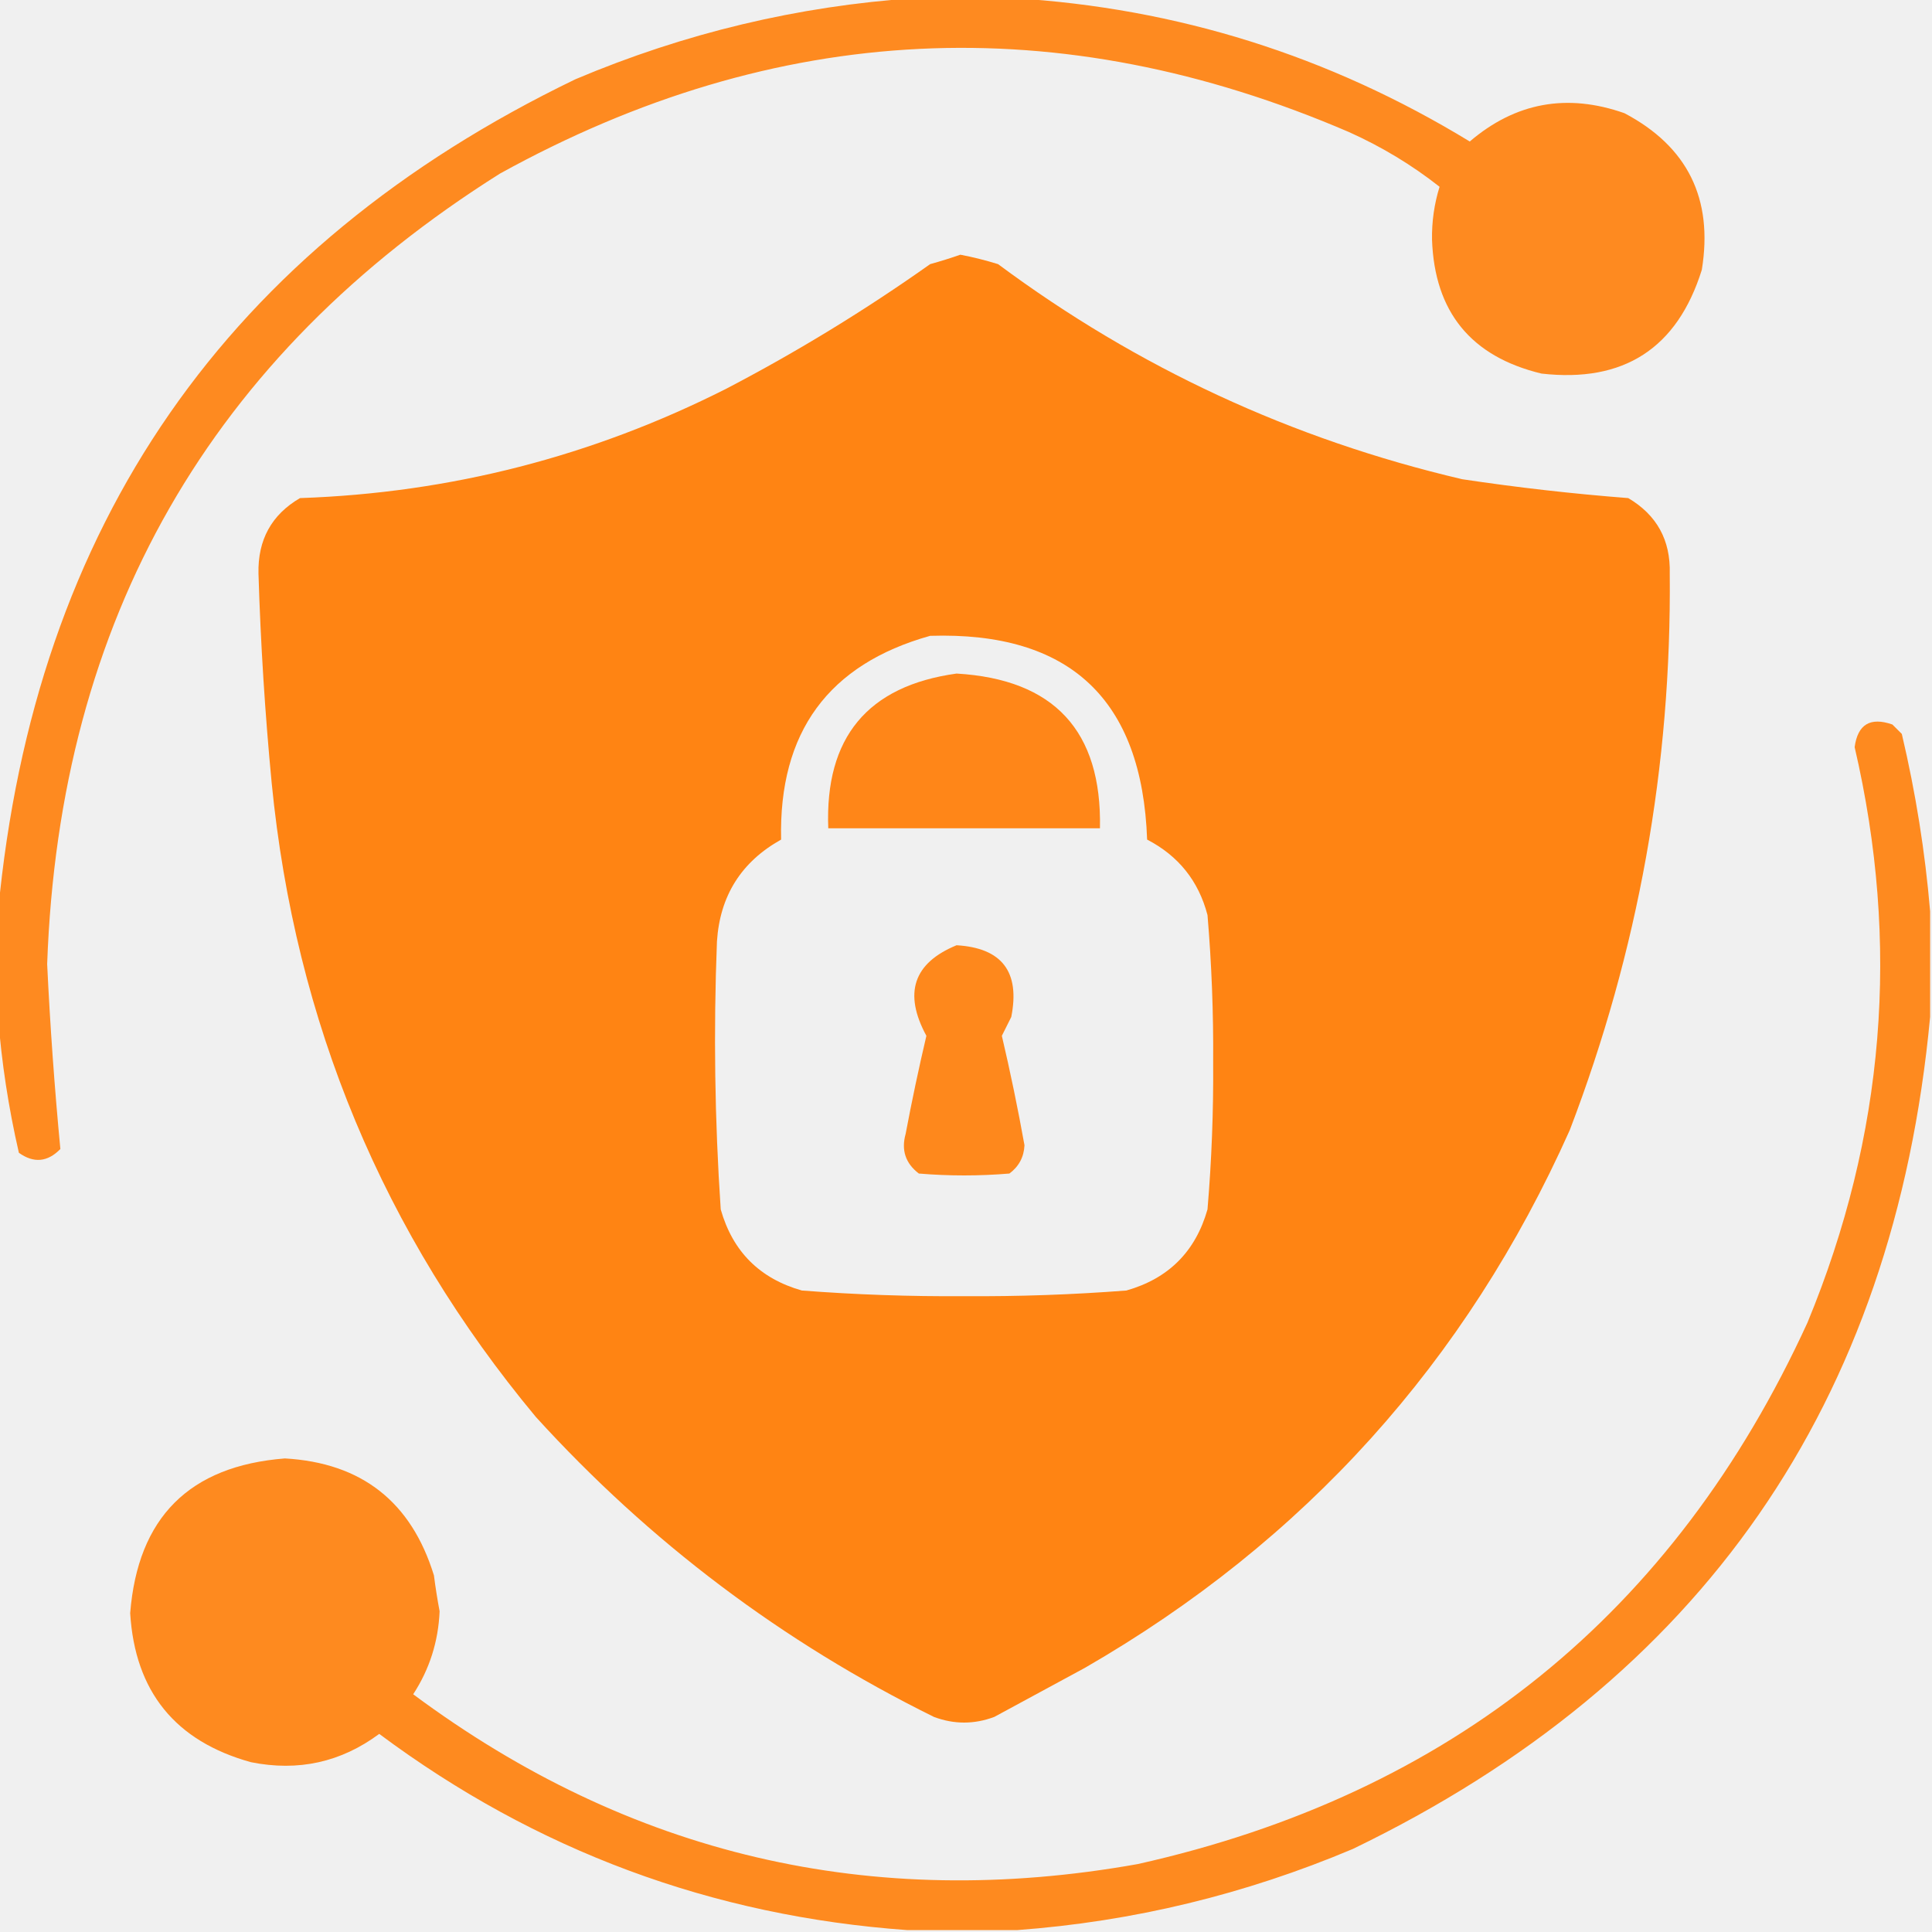
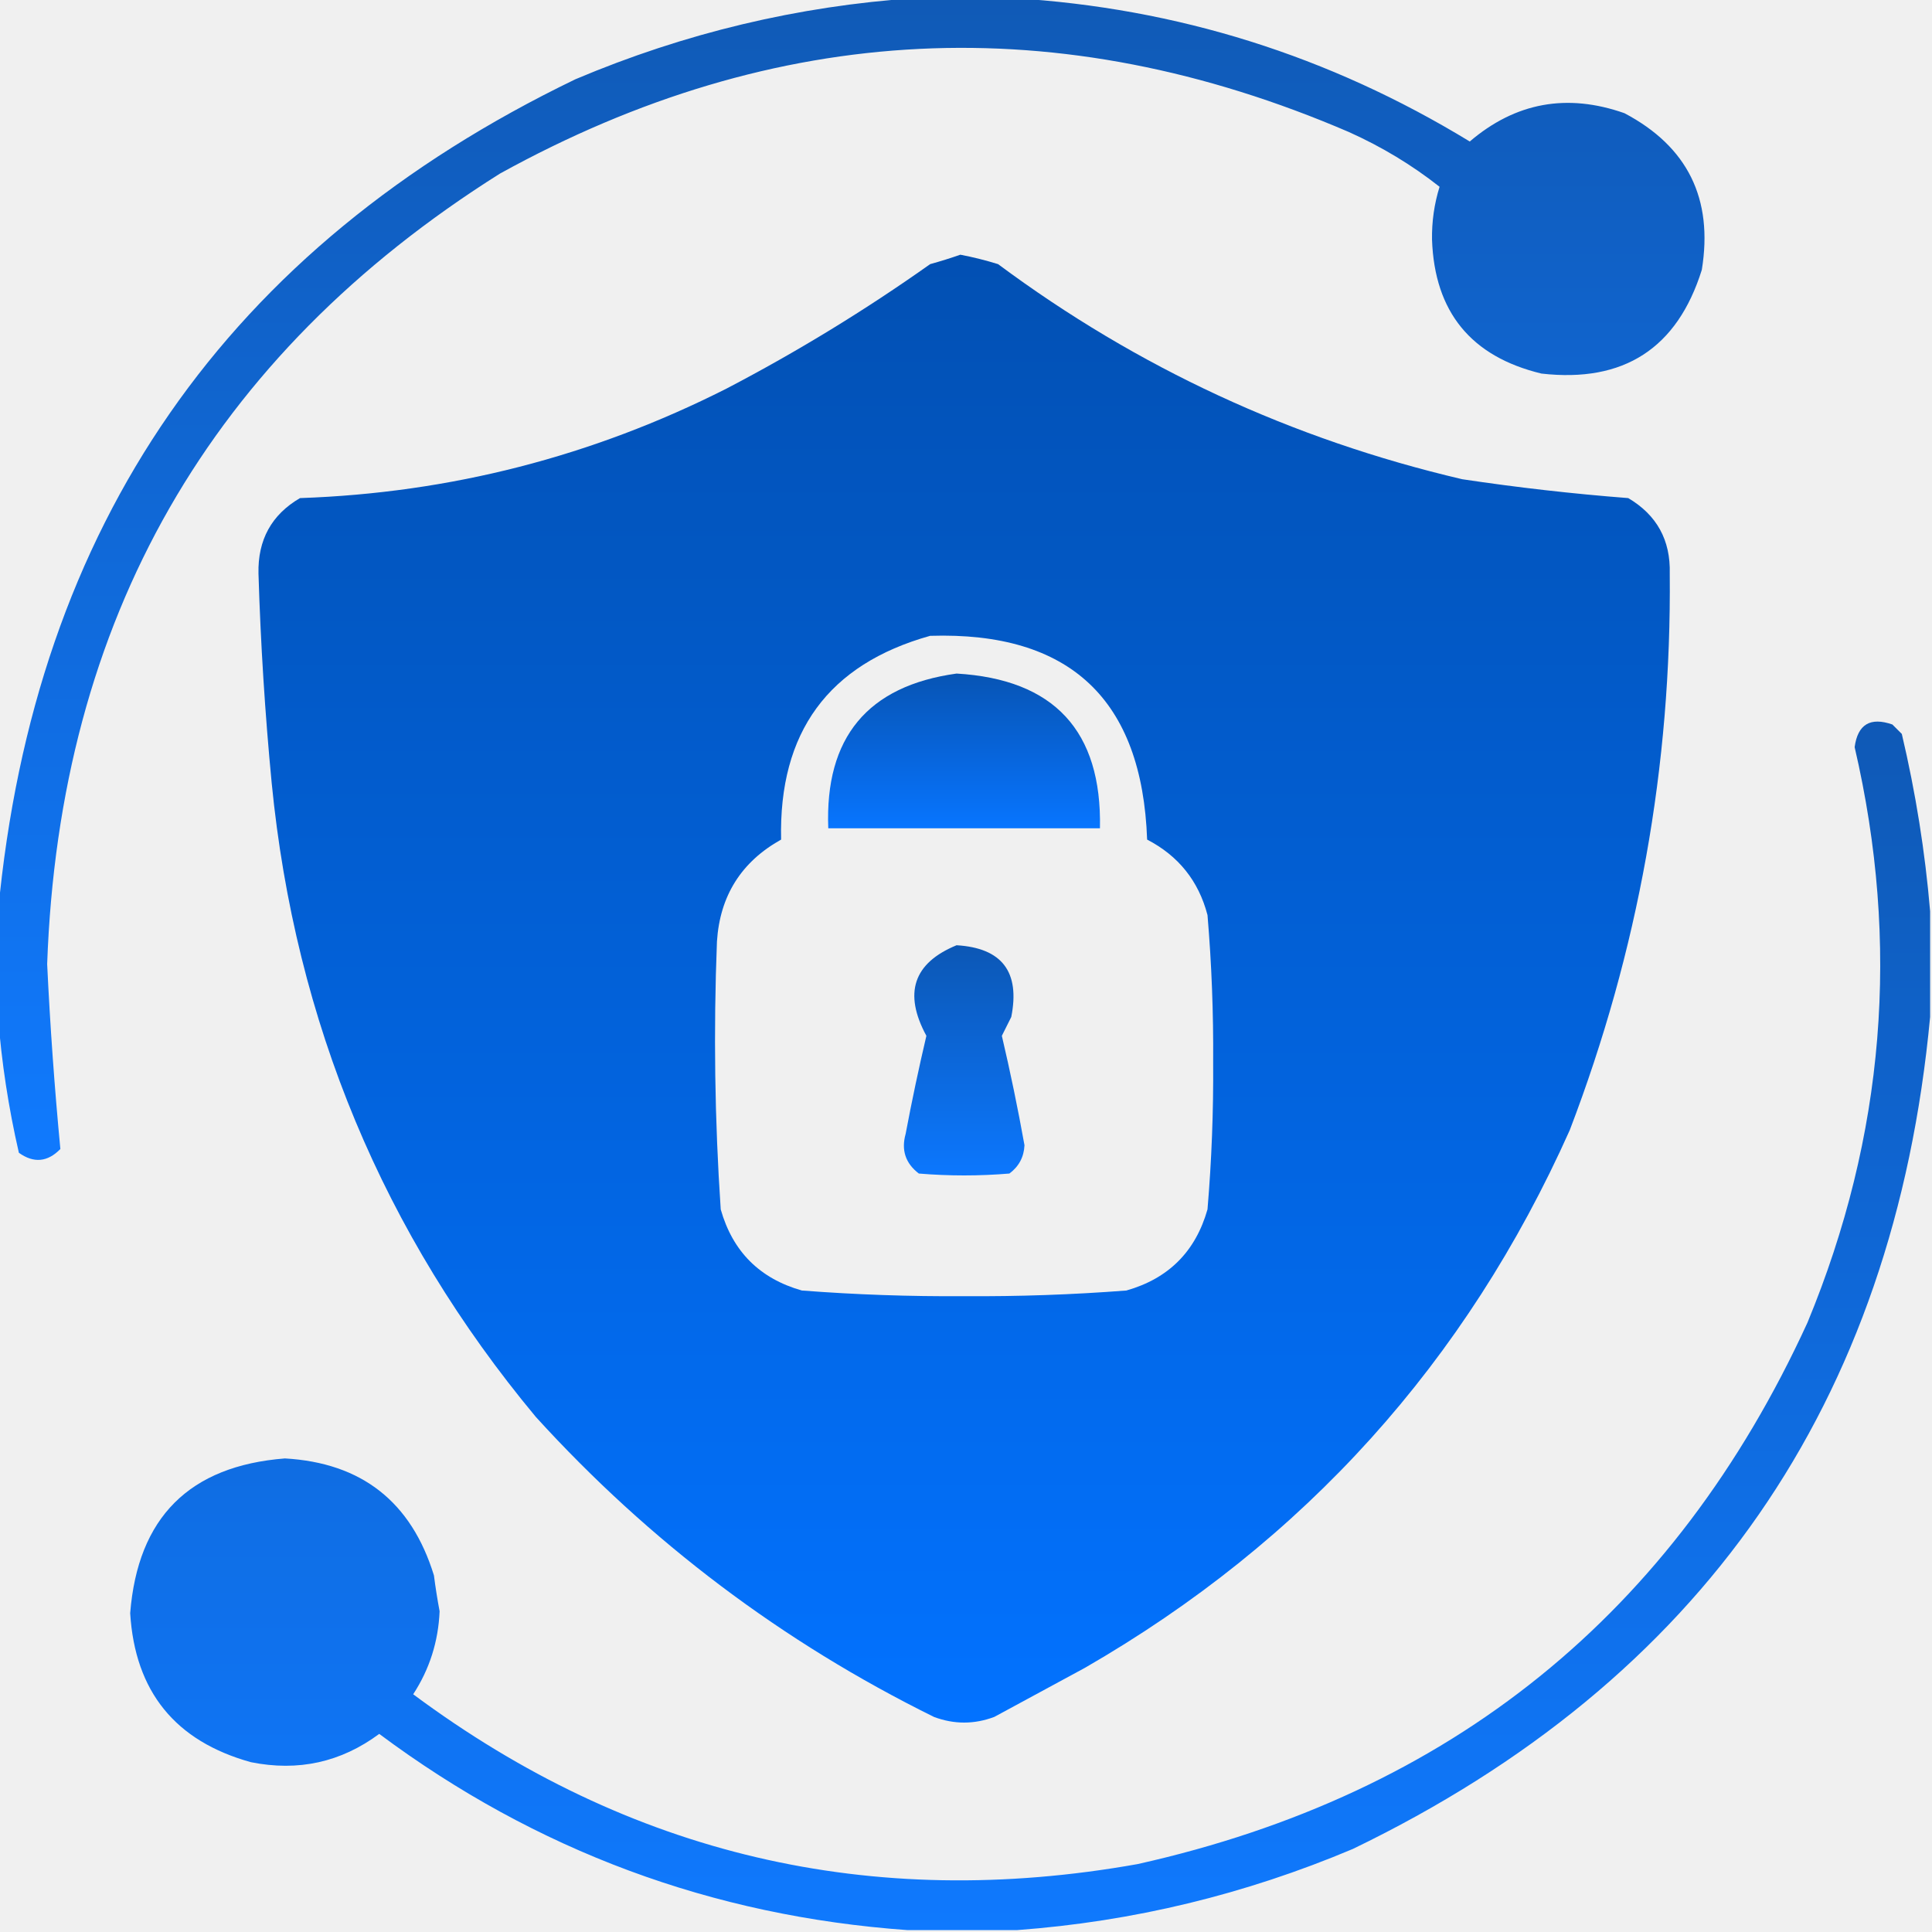
<svg xmlns="http://www.w3.org/2000/svg" width="194" height="194" viewBox="0 0 194 194" fill="none">
-   <g clip-path="url(#clip0_707_5459)">
-     <path opacity="0.933" fill-rule="evenodd" clip-rule="evenodd" d="M91.885 -0.189C95.169 -0.189 98.452 -0.189 101.736 -0.189C118.184 0.798 133.466 5.598 147.584 14.209C152.176 10.287 157.354 9.339 163.119 11.367C169.459 14.713 172.048 19.955 170.887 27.092C168.421 34.98 163.053 38.454 154.783 37.512C147.71 35.807 144.047 31.323 143.795 24.061C143.766 22.25 144.018 20.482 144.553 18.756C141.787 16.575 138.756 14.743 135.459 13.262C106.351 0.736 77.933 2.125 50.205 17.43C21.12 35.734 5.964 62.194 4.736 96.811C5.033 103.023 5.475 109.212 6.062 115.377C4.775 116.696 3.386 116.822 1.895 115.756C0.851 111.21 0.157 106.663 -0.189 102.115C-0.189 98.579 -0.189 95.042 -0.189 91.506C3.46 52.696 22.785 24.846 57.783 7.957C68.742 3.322 80.109 0.607 91.885 -0.189Z" fill="#FF8311" />
-     <path opacity="0.989" fill-rule="evenodd" clip-rule="evenodd" d="M96.432 25.576C97.707 25.819 98.97 26.135 100.221 26.523C114.212 36.919 129.747 44.119 146.826 48.121C152.372 48.953 157.929 49.585 163.498 50.016C166.367 51.711 167.757 54.237 167.666 57.594C167.852 76.877 164.505 95.506 157.625 113.482C147.228 136.762 130.998 154.76 108.936 167.477C105.904 169.118 102.873 170.761 99.842 172.402C97.821 173.16 95.8 173.16 93.779 172.402C78.558 164.886 65.234 154.845 53.805 142.279C38.483 123.869 29.642 102.651 27.281 78.623C26.61 71.628 26.168 64.618 25.955 57.594C25.878 54.209 27.267 51.683 30.123 50.016C45.203 49.498 59.475 45.835 72.94 39.027C80.06 35.31 86.88 31.142 93.4 26.523C94.465 26.227 95.476 25.911 96.432 25.576ZM93.4 63.846C107.423 63.405 114.686 70.226 115.188 84.307C118.335 85.938 120.356 88.464 121.25 91.885C121.664 96.797 121.854 101.723 121.819 106.662C121.854 111.601 121.664 116.527 121.25 121.439C120.05 125.671 117.335 128.386 113.104 129.586C107.686 130.003 102.254 130.193 96.811 130.154C91.367 130.193 85.936 130.003 80.518 129.586C76.287 128.386 73.571 125.671 72.371 121.439C71.768 112.484 71.641 103.517 71.992 94.537C72.288 89.95 74.436 86.54 78.434 84.307C78.188 73.528 83.177 66.707 93.4 63.846Z" fill="#FF8311" />
-     <path opacity="0.972" fill-rule="evenodd" clip-rule="evenodd" d="M96.053 67.635C105.851 68.212 110.651 73.391 110.451 83.17C101.357 83.17 92.264 83.17 83.17 83.17C82.818 74.055 87.112 68.877 96.053 67.635Z" fill="#FF8311" />
-     <path opacity="0.935" fill-rule="evenodd" clip-rule="evenodd" d="M193.811 91.506C193.811 95.042 193.811 98.579 193.811 102.115C190.179 140.902 170.855 168.751 135.838 185.664C124.996 190.238 113.755 192.953 102.115 193.811C98.452 193.811 94.79 193.811 91.127 193.811C71.511 192.409 53.829 185.841 38.08 174.107C34.239 176.957 29.945 177.904 25.197 176.949C17.595 174.841 13.553 169.852 13.072 161.982C13.837 152.376 19.016 147.198 28.607 146.447C36.309 146.885 41.298 150.8 43.574 158.193C43.728 159.399 43.918 160.599 44.143 161.793C44.015 164.836 43.13 167.615 41.49 170.129C63.212 186.272 87.462 191.956 114.24 187.18C145.688 180.149 168.107 162.024 181.496 132.807C189.253 114.055 190.832 94.794 186.232 75.023C186.541 72.735 187.804 71.977 190.021 72.75C190.337 73.066 190.653 73.382 190.969 73.697C192.364 79.618 193.311 85.554 193.811 91.506Z" fill="#FF8311" />
-     <path opacity="0.948" fill-rule="evenodd" clip-rule="evenodd" d="M96.053 94.916C100.614 95.187 102.445 97.587 101.547 102.115C101.231 102.747 100.915 103.378 100.6 104.01C101.454 107.648 102.211 111.311 102.873 114.998C102.817 116.184 102.311 117.131 101.357 117.84C98.326 118.093 95.295 118.093 92.264 117.84C90.924 116.814 90.482 115.488 90.938 113.861C91.56 110.558 92.255 107.274 93.022 104.01C90.703 99.733 91.713 96.701 96.053 94.916Z" fill="#FF8311" />
+   <g clip-path="url(#clip0_4408_629)">
+     <path opacity="0.933" fill-rule="evenodd" clip-rule="evenodd" d="M91.885 -0.189C95.169 -0.189 98.452 -0.189 101.736 -0.189C118.184 0.798 133.466 5.598 147.584 14.209C152.176 10.287 157.354 9.339 163.119 11.367C169.459 14.713 172.048 19.955 170.887 27.092C168.421 34.98 163.053 38.454 154.783 37.512C147.71 35.807 144.047 31.323 143.795 24.061C143.766 22.25 144.018 20.482 144.553 18.756C141.787 16.575 138.756 14.743 135.459 13.262C106.351 0.736 77.933 2.125 50.205 17.43C21.12 35.734 5.964 62.194 4.736 96.811C5.033 103.023 5.475 109.212 6.062 115.377C4.775 116.696 3.386 116.822 1.895 115.756C0.851 111.21 0.157 106.663 -0.189 102.115C-0.189 98.579 -0.189 95.042 -0.189 91.506C3.46 52.696 22.785 24.846 57.783 7.957C68.742 3.322 80.109 0.607 91.885 -0.189Z" fill="url(#paint0_linear_4408_629)" />
+     <path opacity="0.989" fill-rule="evenodd" clip-rule="evenodd" d="M96.432 25.576C97.707 25.819 98.97 26.135 100.221 26.523C114.211 36.919 129.747 44.119 146.826 48.121C152.372 48.953 157.929 49.585 163.498 50.016C166.367 51.711 167.757 54.237 167.666 57.594C167.852 76.877 164.505 95.506 157.625 113.482C147.227 136.762 130.998 154.76 108.936 167.477C105.904 169.118 102.873 170.761 99.842 172.402C97.821 173.16 95.8 173.16 93.779 172.402C78.558 164.886 65.234 154.845 53.805 142.279C38.483 123.869 29.642 102.651 27.281 78.623C26.61 71.628 26.168 64.618 25.955 57.594C25.878 54.209 27.267 51.683 30.123 50.016C45.203 49.498 59.475 45.835 72.939 39.027C80.059 35.31 86.88 31.142 93.4 26.523C94.465 26.227 95.476 25.911 96.432 25.576ZM93.4 63.846C107.423 63.405 114.685 70.226 115.188 84.307C118.335 85.938 120.356 88.464 121.25 91.885C121.664 96.797 121.854 101.723 121.818 106.662C121.854 111.601 121.664 116.527 121.25 121.439C120.05 125.671 117.335 128.386 113.104 129.586C107.686 130.003 102.254 130.193 96.811 130.154C91.367 130.193 85.936 130.003 80.518 129.586C76.286 128.386 73.571 125.671 72.371 121.439C71.767 112.484 71.641 103.517 71.992 94.537C72.288 89.95 74.435 86.54 78.434 84.307C78.188 73.528 83.176 66.707 93.4 63.846Z" fill="url(#paint1_linear_4408_629)" />
+     <path opacity="0.972" fill-rule="evenodd" clip-rule="evenodd" d="M96.053 67.635C105.851 68.212 110.651 73.391 110.451 83.17C101.357 83.17 92.264 83.17 83.17 83.17C82.818 74.055 87.112 68.877 96.053 67.635Z" fill="url(#paint2_linear_4408_629)" />
+     <path opacity="0.935" fill-rule="evenodd" clip-rule="evenodd" d="M193.811 91.506C193.811 95.042 193.811 98.579 193.811 102.115C190.179 140.901 170.855 168.751 135.838 185.664C124.996 190.238 113.755 192.953 102.115 193.81C98.452 193.81 94.79 193.81 91.127 193.81C71.511 192.408 53.829 185.841 38.08 174.107C34.239 176.957 29.945 177.904 25.197 176.949C17.595 174.841 13.553 169.852 13.072 161.982C13.837 152.376 19.016 147.198 28.607 146.447C36.309 146.884 41.298 150.8 43.574 158.193C43.728 159.399 43.918 160.599 44.143 161.793C44.015 164.836 43.13 167.615 41.49 170.129C63.212 186.272 87.462 191.956 114.24 187.179C145.688 180.149 168.107 162.024 181.496 132.806C189.253 114.055 190.832 94.794 186.232 75.023C186.541 72.735 187.804 71.977 190.021 72.75C190.337 73.065 190.653 73.381 190.969 73.697C192.364 79.617 193.311 85.553 193.811 91.506Z" fill="url(#paint3_linear_4408_629)" />
+     <path opacity="0.948" fill-rule="evenodd" clip-rule="evenodd" d="M96.053 94.916C100.614 95.187 102.445 97.587 101.547 102.115C101.231 102.747 100.915 103.378 100.6 104.01C101.454 107.648 102.211 111.311 102.873 114.998C102.817 116.184 102.311 117.131 101.357 117.84C98.326 118.093 95.295 118.093 92.264 117.84C90.924 116.814 90.482 115.488 90.938 113.861C91.56 110.558 92.255 107.274 93.022 104.01C90.703 99.733 91.713 96.701 96.053 94.916Z" fill="url(#paint4_linear_4408_629)" />
  </g>
  <defs>
-     <clipPath id="clip0_707_5459">
+     <linearGradient id="paint0_linear_4408_629" x1="85.484" y1="-0.189" x2="85.484" y2="116.471" gradientUnits="userSpaceOnUse">
+       <stop stop-color="#004FB2" />
+       <stop offset="1" stop-color="#0071FF" />
+     </linearGradient>
+     <linearGradient id="paint1_linear_4408_629" x1="96.813" y1="25.576" x2="96.813" y2="172.971" gradientUnits="userSpaceOnUse">
+       <stop stop-color="#004FB2" />
+       <stop offset="1" stop-color="#0071FF" />
+     </linearGradient>
+     <linearGradient id="paint2_linear_4408_629" x1="96.803" y1="67.635" x2="96.803" y2="83.17" gradientUnits="userSpaceOnUse">
+       <stop stop-color="#004FB2" />
+       <stop offset="1" stop-color="#0071FF" />
+     </linearGradient>
+     <linearGradient id="paint3_linear_4408_629" x1="103.441" y1="72.457" x2="103.441" y2="193.81" gradientUnits="userSpaceOnUse">
+       <stop stop-color="#004FB2" />
+       <stop offset="1" stop-color="#0071FF" />
+     </linearGradient>
+     <linearGradient id="paint4_linear_4408_629" x1="96.819" y1="94.916" x2="96.819" y2="118.029" gradientUnits="userSpaceOnUse">
+       <stop stop-color="#004FB2" />
+       <stop offset="1" stop-color="#0071FF" />
+     </linearGradient>
+     <clipPath id="clip0_4408_629">
      <rect width="194" height="194" fill="white" />
    </clipPath>
  </defs>
</svg>
